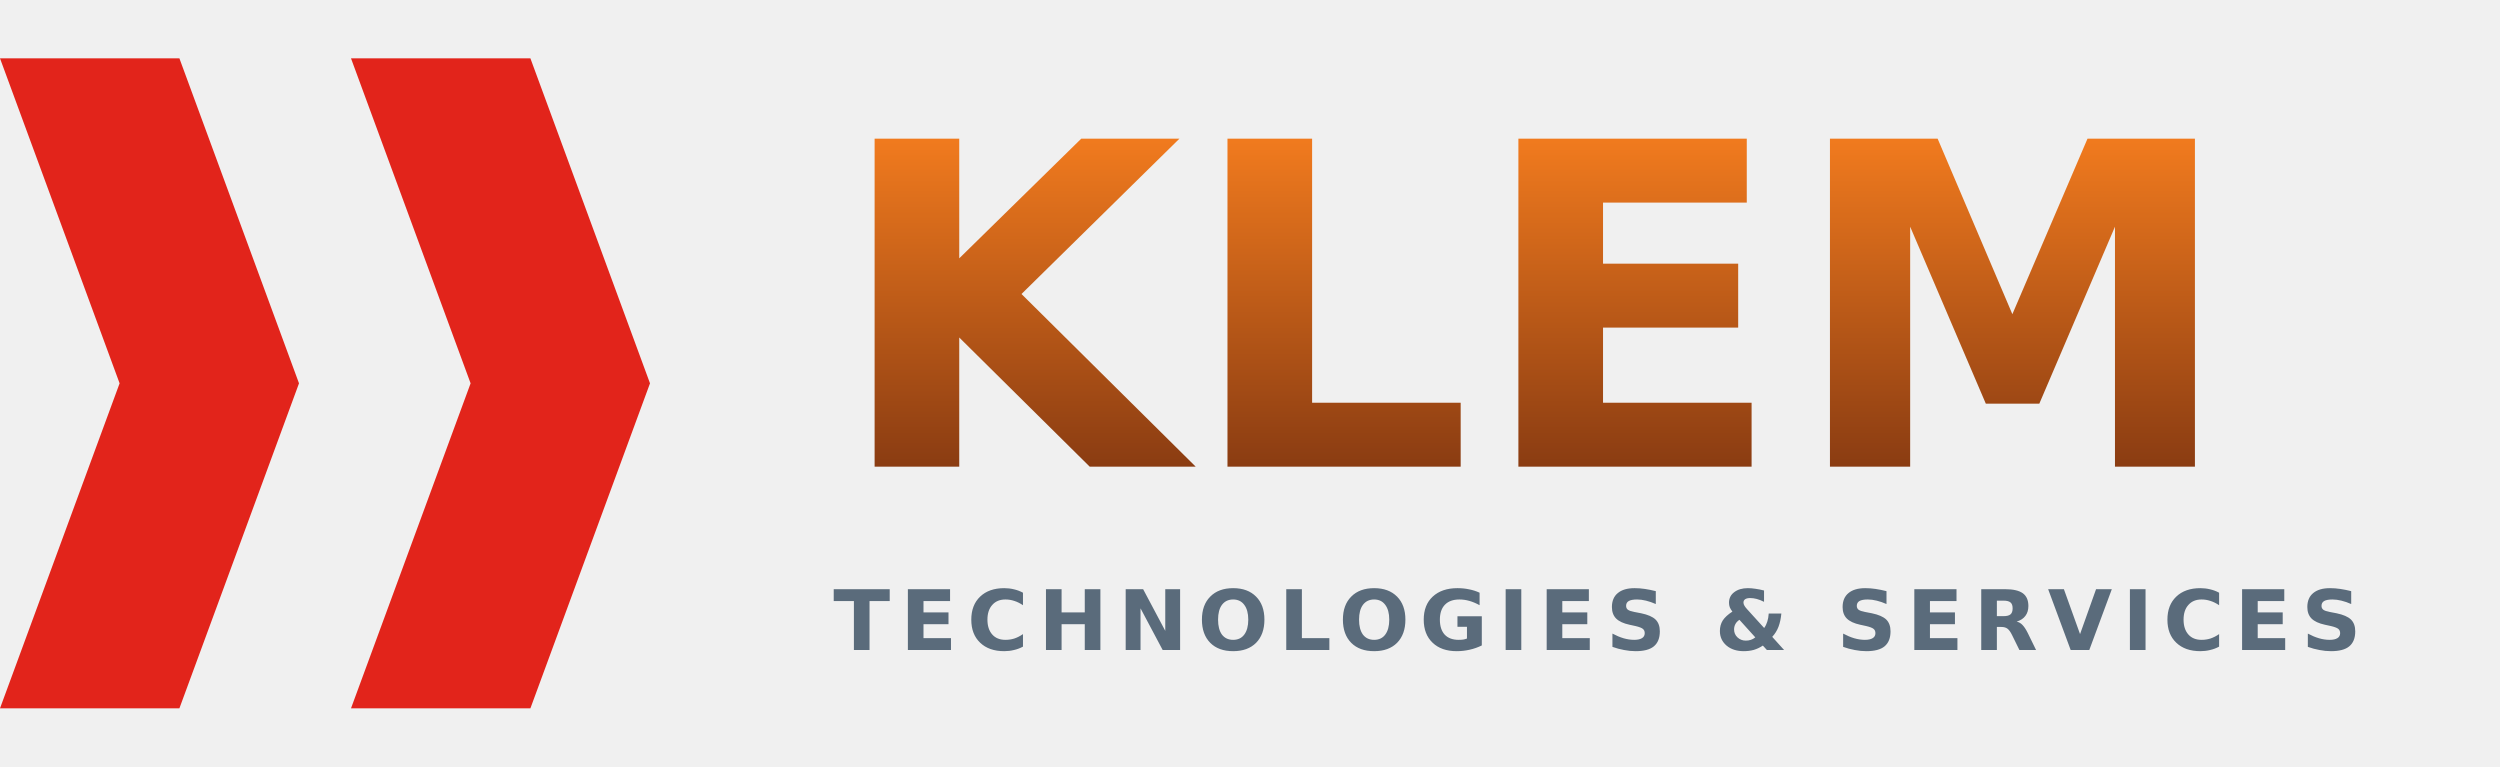
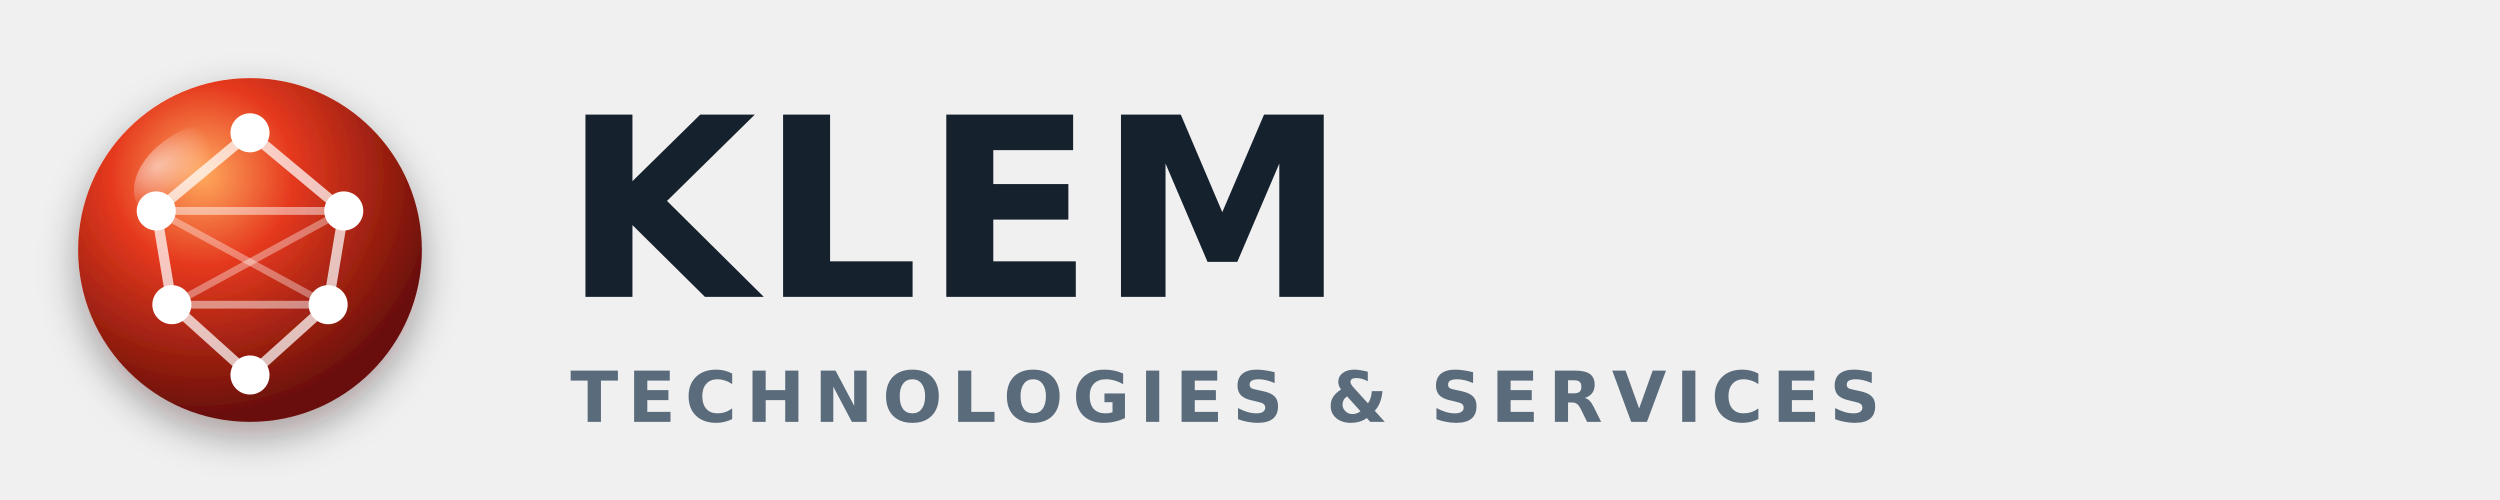
- <svg xmlns="http://www.w3.org/2000/svg" viewBox="0 0 300 92" width="300" height="92">
+ <svg xmlns="http://www.w3.org/2000/svg" viewBox="0 0 320 64" width="320" height="64">
  <defs>
-     <linearGradient id="g" x1="0" y1="17" x2="0" y2="56" gradientUnits="userSpaceOnUse">
-       <stop offset="0" stop-color="#F07A1E" />
-       <stop offset="1" stop-color="#8A3C12" />
-     </linearGradient>
+     <radialGradient id="sp" cx="36%" cy="28%" r="70%">
+       <stop offset="0%" stop-color="#FFAA5E" />
+       <stop offset="38%" stop-color="#E5391E" />
+       <stop offset="100%" stop-color="#6A0F08" />
+     </radialGradient>
+     <radialGradient id="hl" cx="28%" cy="22%" r="44%">
+       <stop offset="0%" stop-color="rgba(255,255,255,0.55)" />
+       <stop offset="100%" stop-color="rgba(255,255,255,0)" />
+     </radialGradient>
+     <filter id="sh" x="-25%" y="-25%" width="150%" height="150%">
+       <feDropShadow dx="0" dy="2" stdDeviation="2.5" flood-color="#1A0504" flood-opacity="0.35" />
+     </filter>
  </defs>
-   <g transform="translate(0,7) scale(0.78)">
-     <polygon points="0,0 27.6,0 46,50 27.6,100 0,100 18.4,50" fill="#E2241B" />
-     <polygon points="54,0 81.6,0 100,50 81.6,100 54,100 72.4,50" fill="#E2241B" />
+   <g transform="translate(8,8)">
+     <circle cx="24" cy="24" r="22" fill="url(#sp)" filter="url(#sh)" />
+     <g stroke="white" stroke-linecap="round" fill="none">
+       <line x1="24" y1="9" x2="12" y2="19" stroke-width="1.3" opacity="0.72" />
+       <line x1="24" y1="9" x2="36" y2="19" stroke-width="1.3" opacity="0.72" />
+       <line x1="12" y1="19" x2="14" y2="31" stroke-width="1.3" opacity="0.72" />
+       <line x1="36" y1="19" x2="34" y2="31" stroke-width="1.3" opacity="0.72" />
+       <line x1="14" y1="31" x2="24" y2="40" stroke-width="1.3" opacity="0.72" />
+       <line x1="34" y1="31" x2="24" y2="40" stroke-width="1.3" opacity="0.72" />
+       <line x1="12" y1="19" x2="36" y2="19" stroke-width="1.0" opacity="0.48" />
+       <line x1="14" y1="31" x2="34" y2="31" stroke-width="1.0" opacity="0.48" />
+       <line x1="12" y1="19" x2="34" y2="31" stroke-width="0.9" opacity="0.36" />
+       <line x1="36" y1="19" x2="14" y2="31" stroke-width="0.9" opacity="0.36" />
+     </g>
+     <g fill="white">
+       <circle cx="24" cy="9" r="2.5" />
+       <circle cx="12" cy="19" r="2.5" />
+       <circle cx="36" cy="19" r="2.5" />
+       <circle cx="14" cy="31" r="2.5" />
+       <circle cx="34" cy="31" r="2.5" />
+       <circle cx="24" cy="40" r="2.5" />
+     </g>
+     <ellipse cx="17" cy="14" rx="8.5" ry="5.5" fill="url(#hl)" transform="rotate(-30 17 14)" />
  </g>
-   <text x="100" y="56" font-family="Verdana, Tahoma, 'DejaVu Sans', Geneva, sans-serif" font-weight="700" font-size="54" letter-spacing="0.5" fill="url(#g)">KLEM</text>
-   <text x="100" y="78" font-family="Verdana, Tahoma, 'DejaVu Sans', Geneva, sans-serif" font-weight="700" font-size="10" letter-spacing="1.2" fill="#5A6B7B">TECHNOLOGIES &amp; SERVICES</text>
+   <text x="72" y="38" font-family="Verdana, Tahoma, 'DejaVu Sans', Geneva, sans-serif" font-weight="700" font-size="32" letter-spacing="0.5" fill="#16212E">KLEM</text>
+   <text x="73" y="54" font-family="Verdana, Tahoma, 'DejaVu Sans', Geneva, sans-serif" font-weight="700" font-size="9" letter-spacing="1.2" fill="#5A6B7B">TECHNOLOGIES &amp; SERVICES</text>
</svg>
